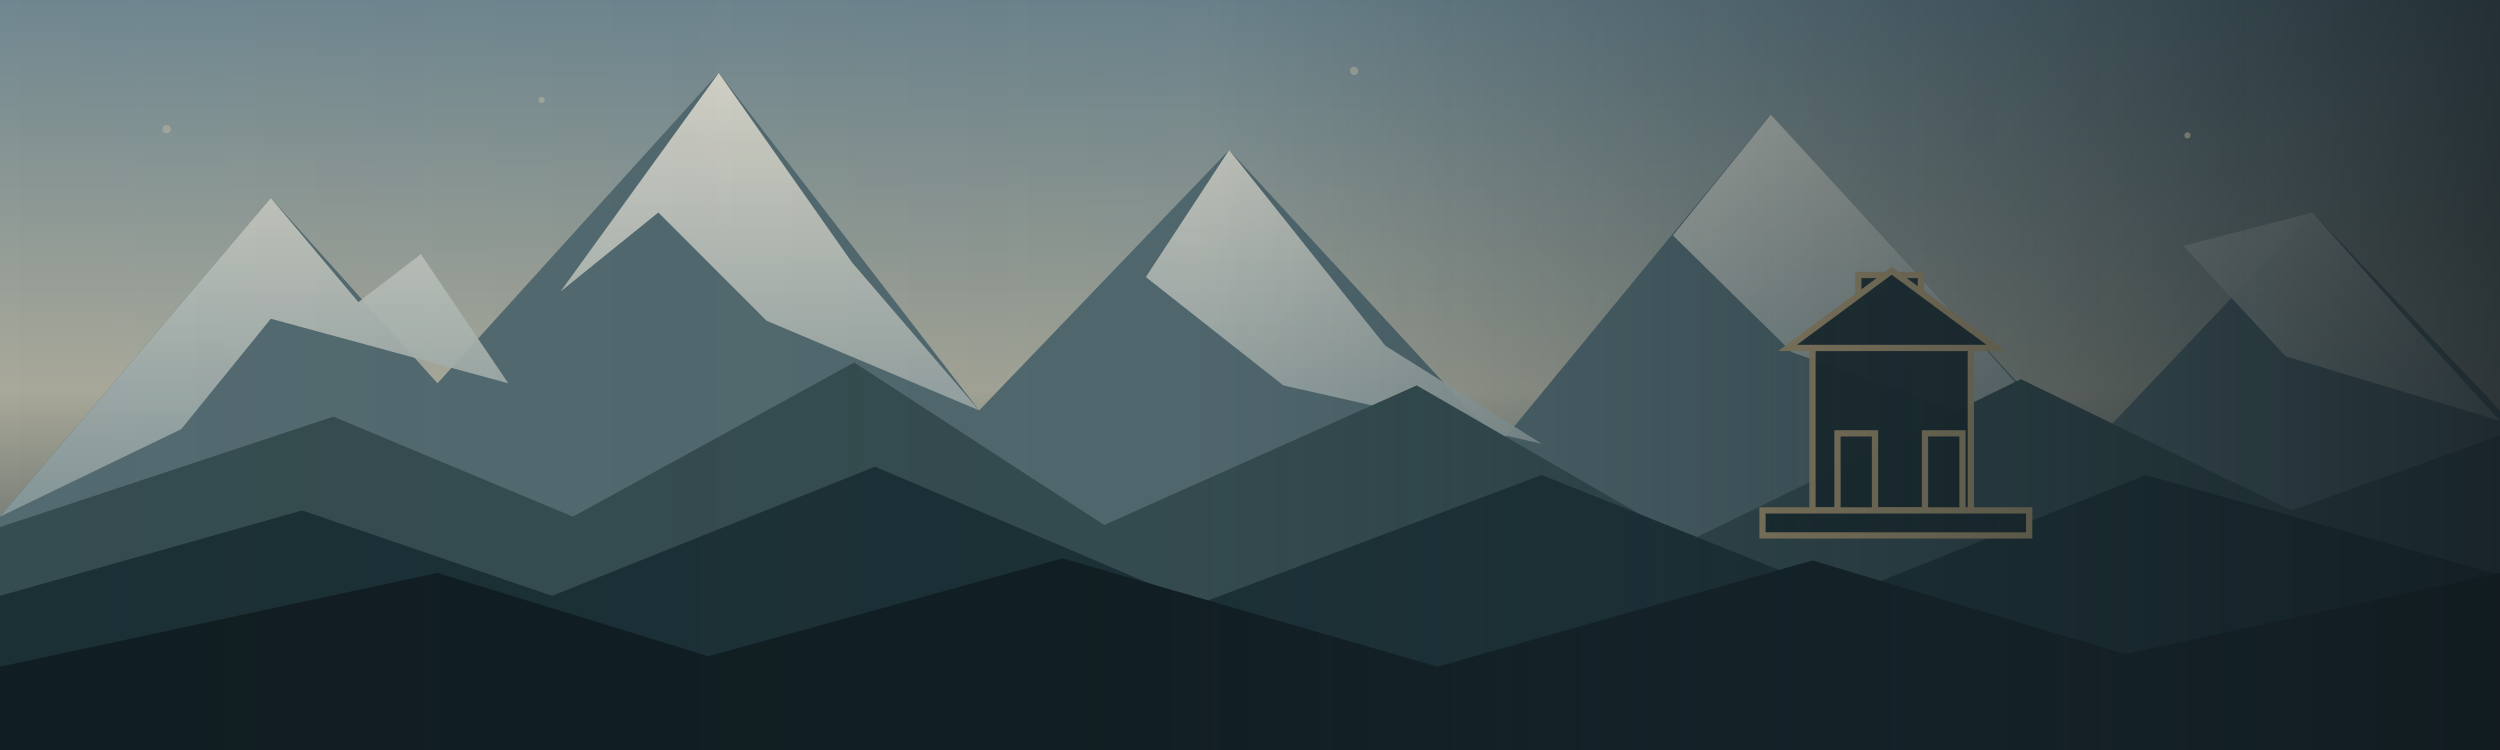
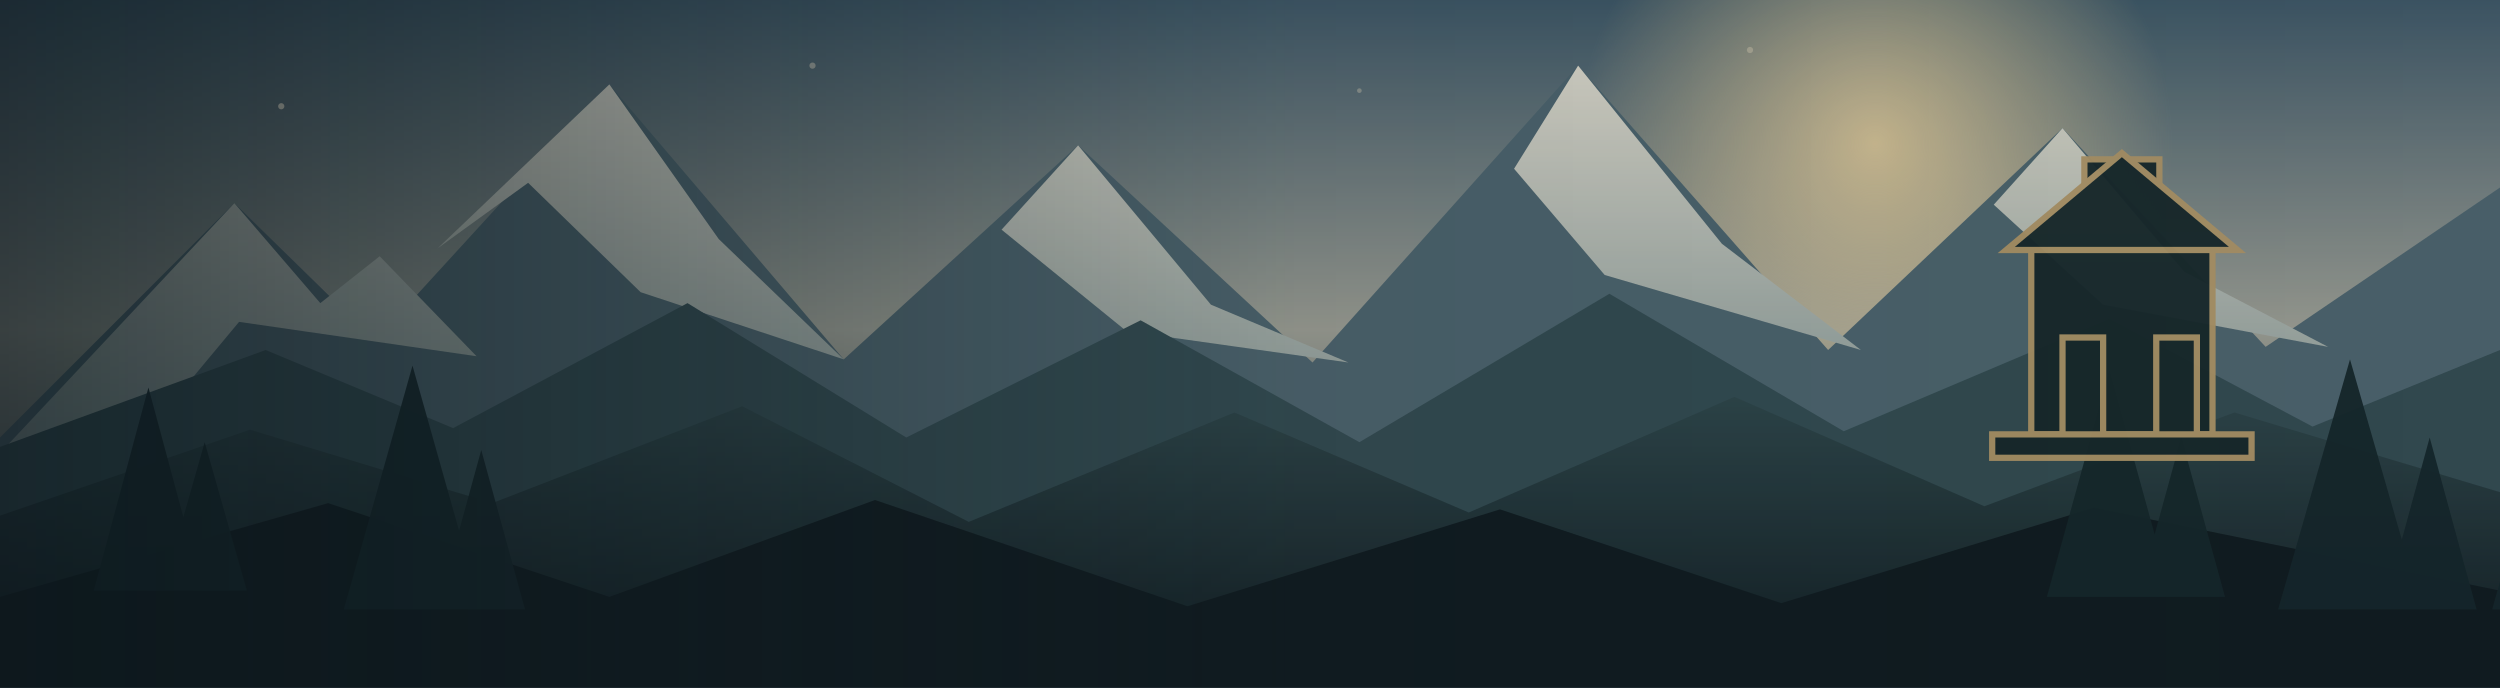
- <svg xmlns="http://www.w3.org/2000/svg" width="1200" height="360" viewBox="0 0 1200 360">
+ <svg xmlns="http://www.w3.org/2000/svg" width="1600" height="440" viewBox="0 0 1600 440">
  <defs>
    <linearGradient id="sky" x2="0" y2="1">
-       <stop stop-color="#6f8790" />
-       <stop offset=".52" stop-color="#a9a99a" />
-       <stop offset="1" stop-color="#28383d" />
-     </linearGradient>
-     <linearGradient id="fade">
-       <stop stop-color="#20343d" stop-opacity="0" />
-       <stop offset=".48" stop-color="#20343d" stop-opacity=".08" />
-       <stop offset="1" stop-color="#111b20" stop-opacity=".82" />
+       <stop stop-color="#405a6a" />
+       <stop offset=".48" stop-color="#a4a69b" />
+       <stop offset="1" stop-color="#27383d" />
    </linearGradient>
    <linearGradient id="snow" x2="0" y2="1">
-       <stop stop-color="#e2dfd1" />
-       <stop offset="1" stop-color="#87999a" />
+       <stop stop-color="#e7e3d5" />
+       <stop offset="1" stop-color="#8c9d9b" />
    </linearGradient>
+     <linearGradient id="foreground" x2="0" y2="1">
+       <stop stop-color="#30484c" />
+       <stop offset="1" stop-color="#101b20" />
+     </linearGradient>
+     <linearGradient id="shade">
+       <stop stop-color="#0c171c" stop-opacity=".72" />
+       <stop offset=".52" stop-color="#101b20" stop-opacity=".16" />
+       <stop offset="1" stop-color="#101b20" stop-opacity=".12" />
+     </linearGradient>
+     <radialGradient id="sun">
+       <stop stop-color="#f3d8a1" stop-opacity=".85" />
+       <stop offset="1" stop-color="#f3d8a1" stop-opacity="0" />
+     </radialGradient>
  </defs>
-   <rect width="1200" height="360" fill="url(#sky)" />
-   <path d="M0 248 130 95 210 184 345 35 470 197 590 72 720 213 850 55 1000 218 1110 102 1200 197V360H0Z" fill="#536a70" />
-   <path d="m130 95 42 50 30-23 42 62-114-31-43 53-87 42zm215-60 64 91 61 71-102-43-52-52-47 38zm245 37 75 94 75 47-124-28-66-52zm260-17 91 99 57 64-138-49-57-56zm260 47 48 54 42 46-103-31-49-53z" fill="url(#snow)" opacity=".92" />
-   <path d="M0 253 160 200 275 248 410 174 530 252 680 185 810 260 970 182 1100 245 1200 209V360H0Z" fill="#354c50" />
-   <path d="M0 286 145 245 265 286 420 224 575 290 740 228 885 286 1030 228 1200 276V360H0Z" fill="#1b3035" />
-   <path d="M0 320 210 275 340 315 510 268 690 320 870 269 1020 314 1200 275V360H0Z" fill="#101d22" />
-   <g fill="#17272b" stroke="#b49b70" stroke-width="3" opacity=".95">
-     <path d="M870 245V167h22v-35h30v35h24v78z" />
-     <path d="M858 167h100l-50-37z" />
-     <path d="M882 245v-37h18v37m24 0v-37h18v37" />
-     <path d="M846 245h128v12H846z" />
+   <rect width="1600" height="440" fill="url(#sky)" />
+   <circle cx="1200" cy="92" r="190" fill="url(#sun)" />
+   <path d="M0 280 150 130 240 218 390 54 540 230 690 93 840 232 1010 42 1170 224 1320 82 1450 222 1600 120V440H0Z" fill="#506872" />
+   <path d="m150 130 55 64 38-30 62 64-152-22-55 66-98 18zm240-76 70 99 80 77-130-43-72-70-58 42zm300 39 85 102 88 37-142-20-80-65zm320-51 92 114 89 68-164-48-58-68zm310 40 78 92 92 48-144-27-70-64z" fill="url(#snow)" />
+   <path d="M0 286 170 224 290 274 440 194 580 280 730 205 870 283 1030 188 1180 276 1350 204 1480 273 1600 224V440H0Z" fill="#354e54" />
+   <path d="M0 330 160 275 315 322 475 260 620 334 790 264 940 328 1110 254 1270 324 1430 264 1600 315V440H0Z" fill="url(#foreground)" />
+   <path d="M0 382 210 322 390 382 560 320 760 388 960 326 1140 386 1340 325 1600 378V440H0Z" fill="#101b20" />
+   <g fill="#15272b" opacity=".95">
+     <path d="m60 378 35-130 35 130zm44 0 27-95 27 95zm116 12 44-156 44 156zm60 0 28-102 28 102zm1030-8 40-145 40 145zm58 0 28-102 28 102zm90 8 46-160 46 160zm67 0 30-110 30 110zm70 0 36-128 36 128z" />
  </g>
-   <path d="M0 0h1200v360H0z" fill="url(#fade)" />
-   <g fill="#d8c8a7" opacity=".35">
-     <circle cx="80" cy="62" r="2" />
-     <circle cx="260" cy="48" r="1.5" />
-     <circle cx="650" cy="34" r="2" />
-     <circle cx="1050" cy="65" r="1.5" />
+   <g fill="#17282b" stroke="#b69b6b" stroke-width="4" opacity=".96">
+     <path d="M1300 278V158h34v-56h48v56h34v120z" />
+     <path d="M1284 160h148l-74-62z" />
+     <path d="M1320 278v-62h26v62m34 0v-62h26v62" />
+     <path d="M1275 278h166v15h-166z" />
+   </g>
+   <path d="M0 0h1600v440H0z" fill="url(#shade)" />
+   <g fill="#e3d5b8" opacity=".3">
+     <circle cx="180" cy="68" r="2" />
+     <circle cx="520" cy="42" r="2" />
+     <circle cx="870" cy="58" r="1.5" />
+     <circle cx="1120" cy="32" r="2" />
  </g>
</svg>
